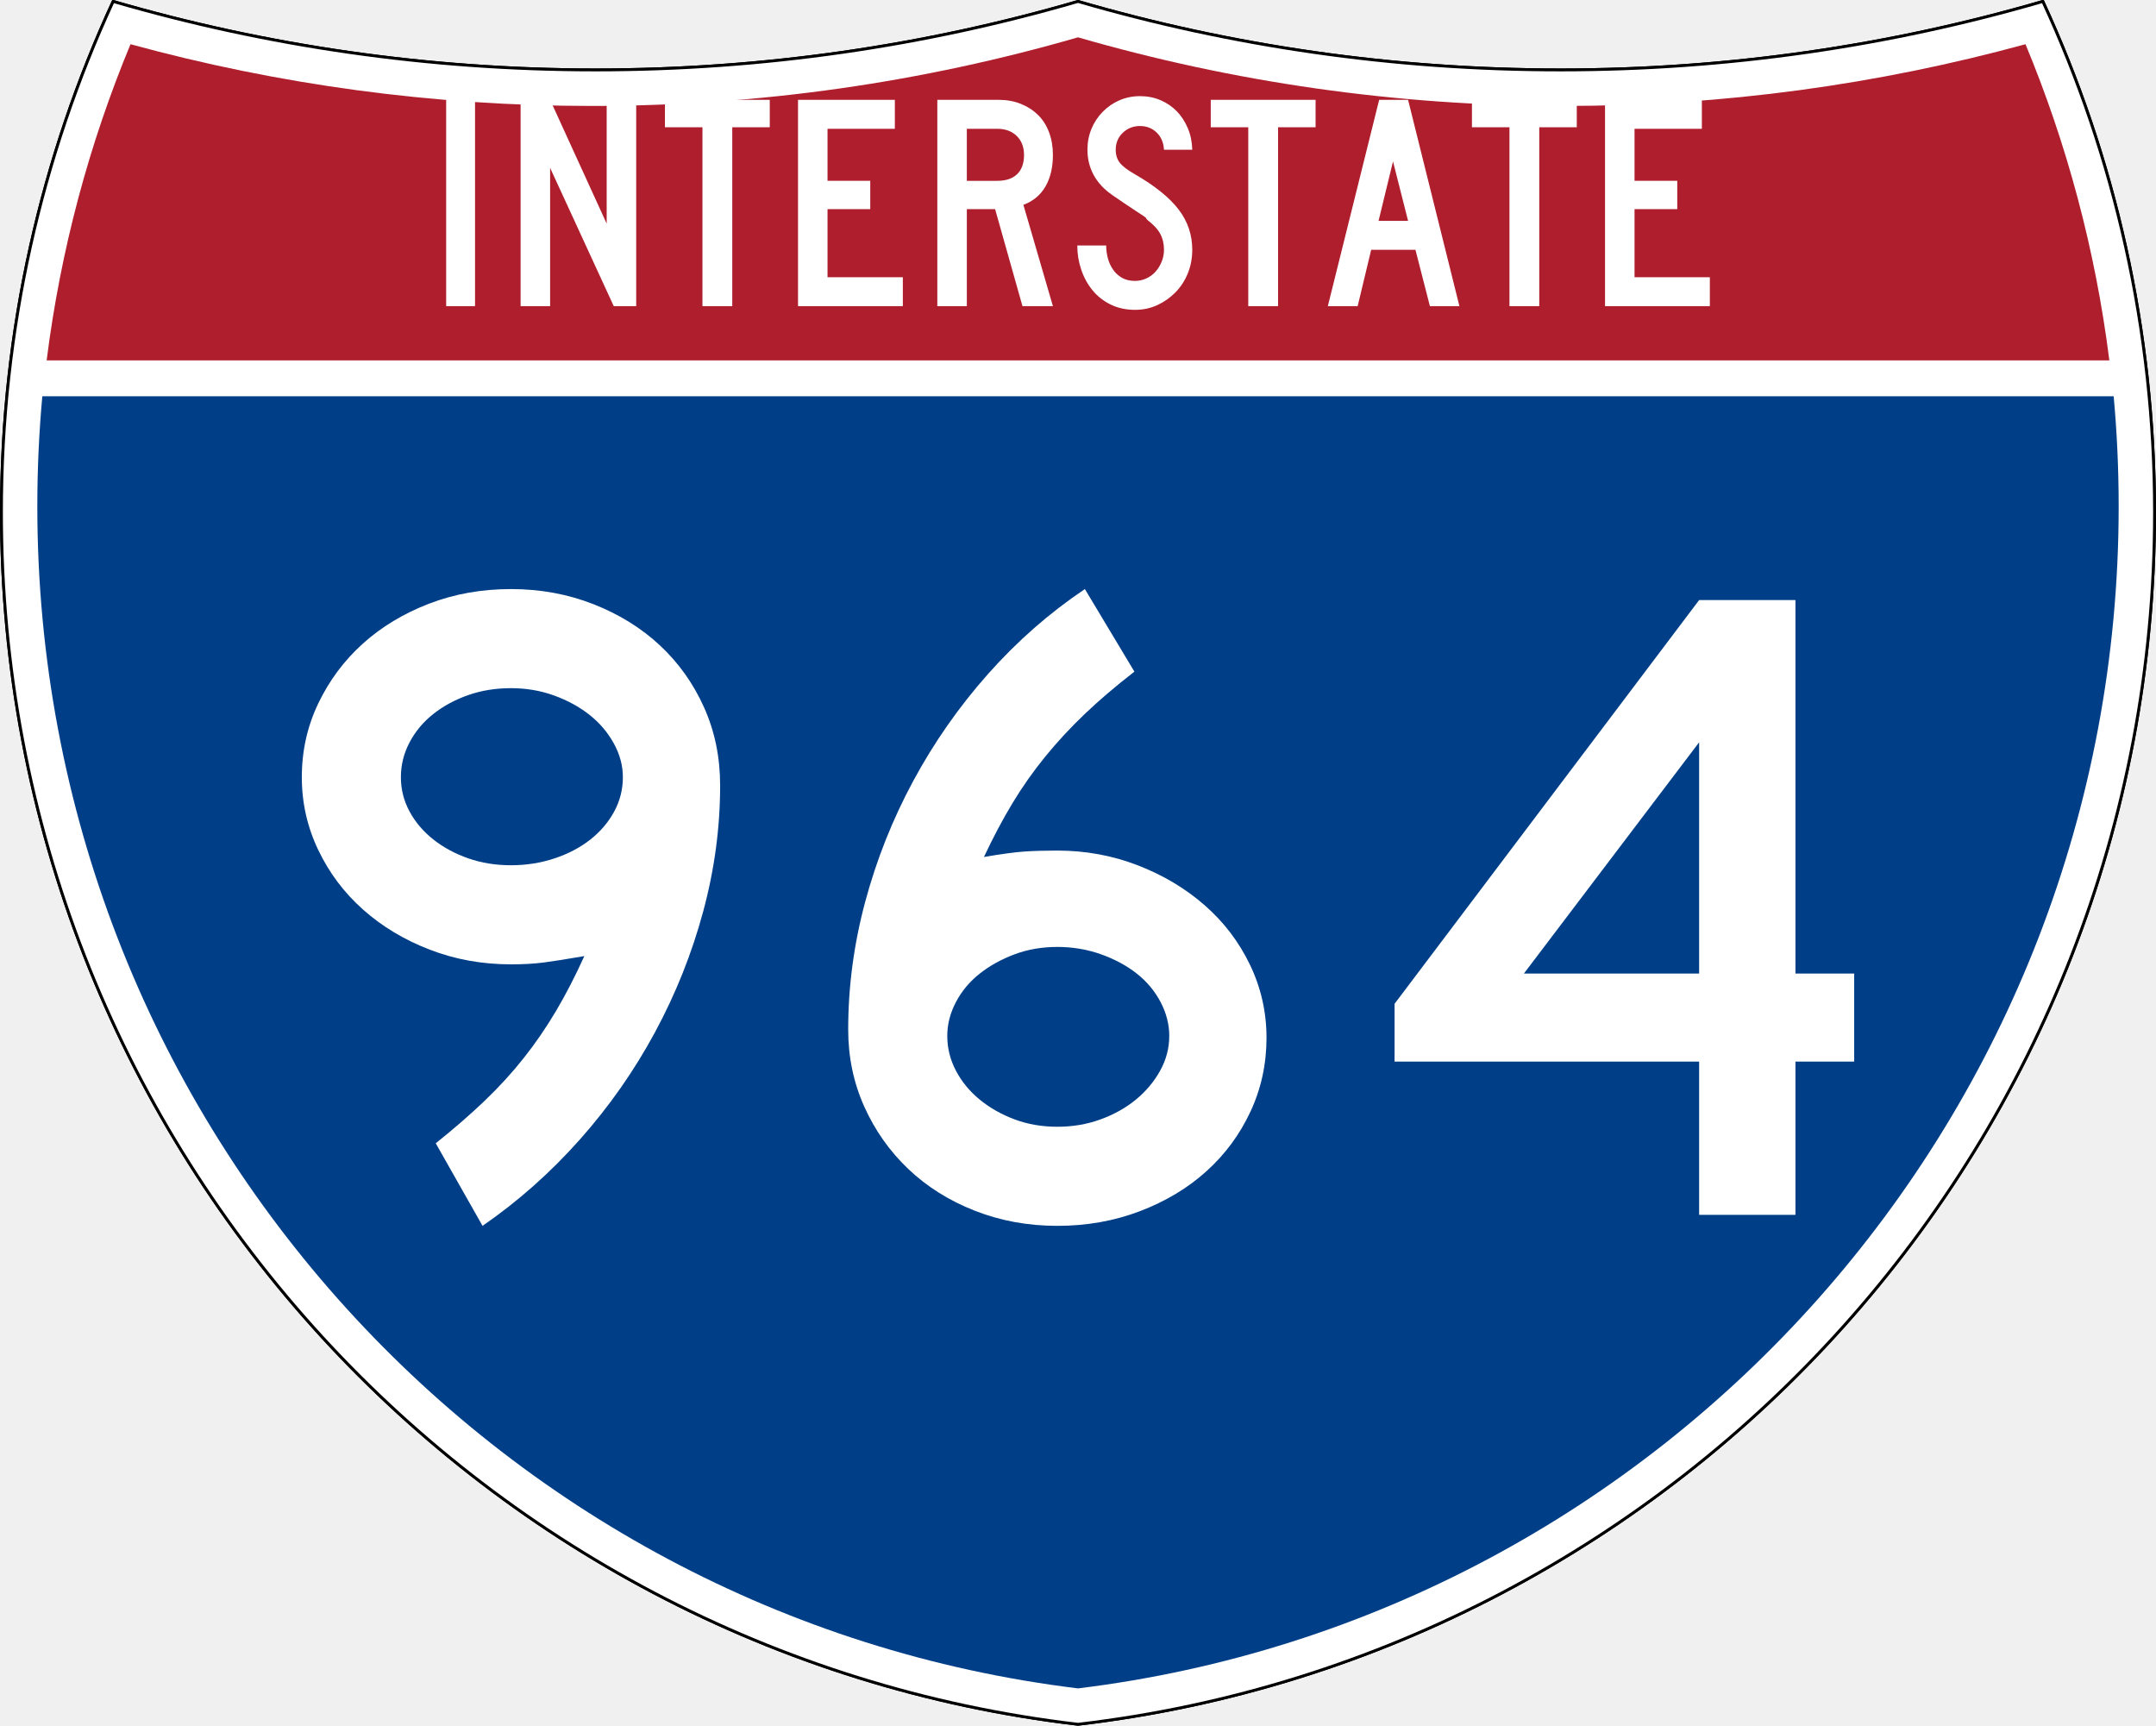
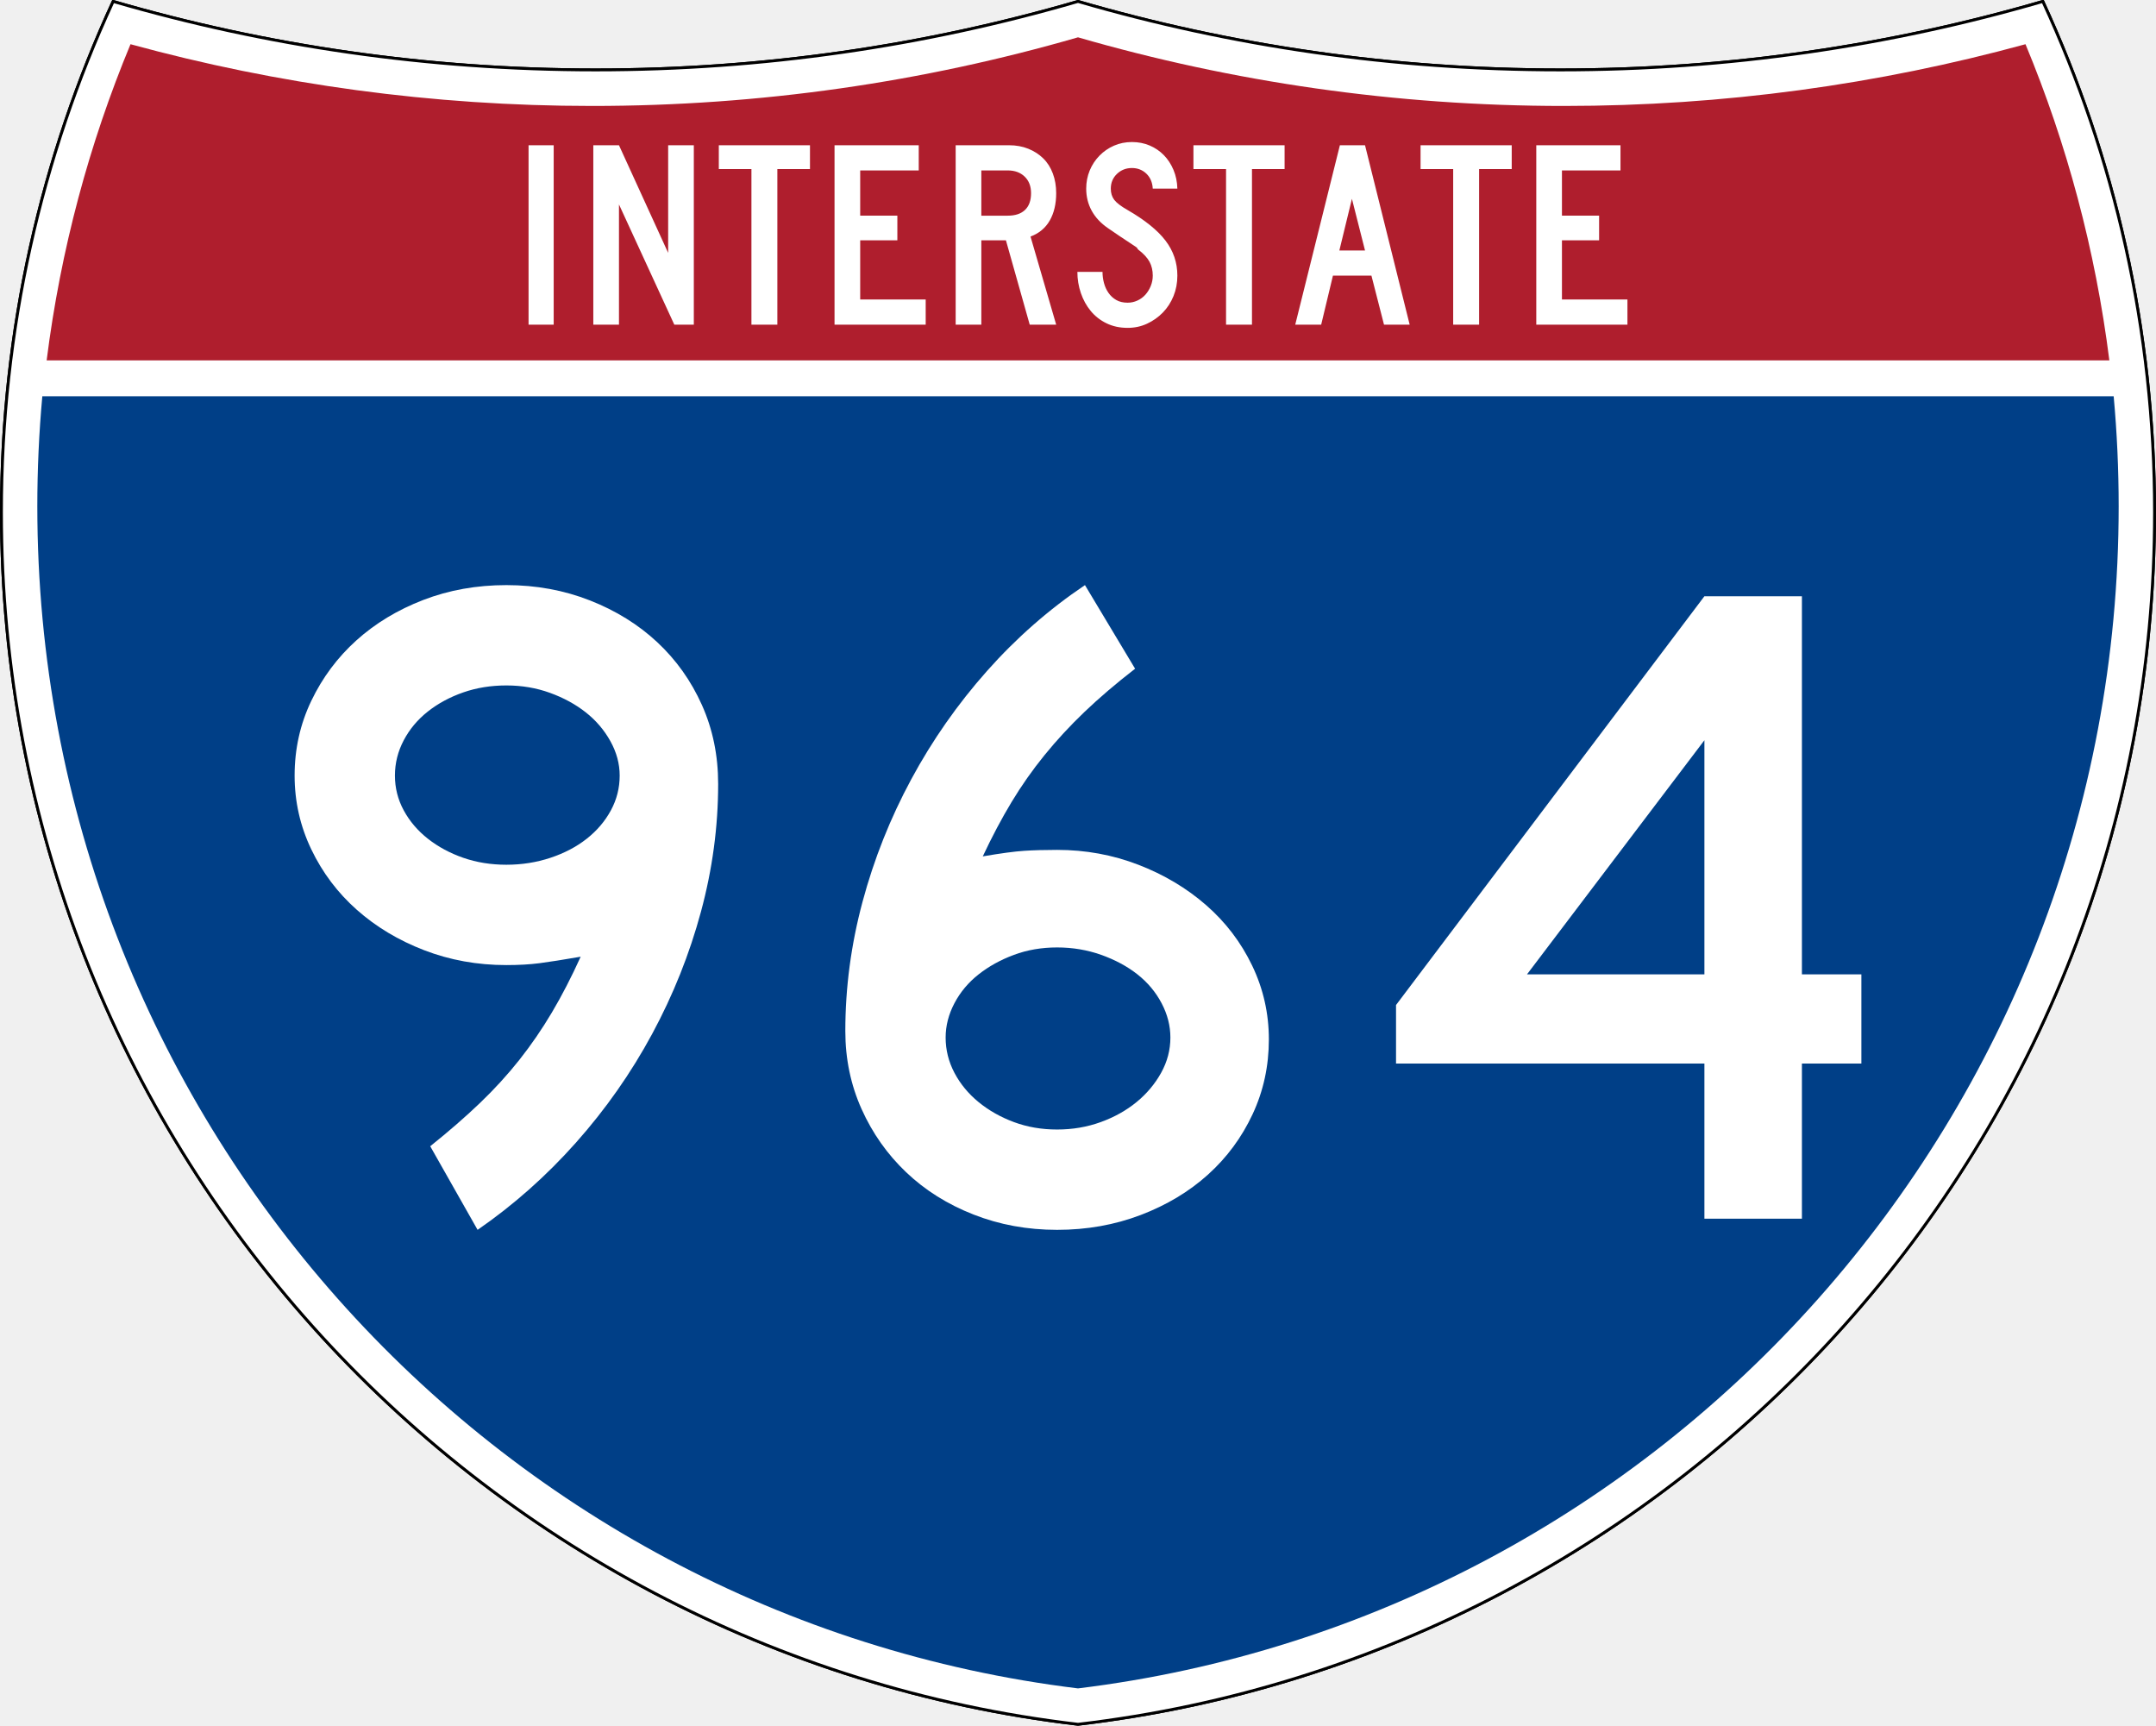
<svg xmlns="http://www.w3.org/2000/svg" width="751" height="601" viewBox="0 0 750 599.999" id="Layer_1" xml:space="preserve">
  <g transform="matrix(0.998668,0,0,0.99867,0.499334,0.398971)" id="g5" style="fill:#ffffff;fill-opacity:1;stroke:#000000;stroke-width:1;stroke-miterlimit:4;stroke-opacity:1;stroke-dasharray:none">
    <path d="M 38.915,0 C 92.236,15.525 148.625,23.85 206.958,23.85 265.291,23.85 321.679,15.525 375,4.883e-4 428.32,15.525 484.709,23.85 543.042,23.85 601.375,23.85 657.764,15.525 711.084,0 736.064,54.121 750,114.388 750,177.909 750,395.718 586.16,575.254 375,599.999 163.839,575.254 0,395.718 0,177.909 0,114.388 13.935,54.121 38.915,0 z" id="path7" style="fill:#ffffff;fill-opacity:1;stroke:#000000;stroke-width:1;stroke-miterlimit:4;stroke-opacity:1;stroke-dasharray:none" />
    <path d="M 38.915,0 C 92.236,15.525 148.625,23.85 206.958,23.85 265.291,23.85 321.679,15.525 375,4.883e-4 428.32,15.525 484.709,23.85 543.042,23.85 601.375,23.85 657.764,15.525 711.084,0 736.064,54.121 750,114.388 750,177.909 750,395.718 586.16,575.254 375,599.999 163.839,575.254 0,395.718 0,177.909 0,114.388 13.935,54.121 38.915,0 z" id="path9" style="fill:#ffffff;fill-opacity:1;stroke:#000000;stroke-width:1;stroke-linecap:round;stroke-linejoin:round;stroke-miterlimit:4;stroke-opacity:1;stroke-dasharray:none" />
  </g>
  <g transform="matrix(1.0056,0,0,1.01014,-2.10137,-3.70189)" id="g11" style="fill:#003f87;fill-opacity:1">
    <path d="m 15,177.909 c 0,-12.782 0.585,-25.427 1.729,-37.91 l 716.542,0 C 734.415,152.482 735,165.127 735,177.909 735,387.423 577.855,560.229 375,584.891 172.145,560.229 15,387.423 15,177.909 z" id="path13" style="fill:#003f87;fill-opacity:1" />
  </g>
  <g transform="matrix(1.00604,0,0,1.02708,-2.2645,-3.1523)" id="g15" style="fill:#af1e2d;fill-opacity:1">
    <path d="m 47.378,17.943 c 50.892,13.635 104.388,20.906 159.582,20.906 58.261,0 114.629,-8.101 168.04,-23.238 53.411,15.137 109.779,23.238 168.04,23.238 55.194,0 108.69,-7.271 159.581,-20.906 14.262,33.625 24.164,69.546 28.996,107.056 l -713.235,0 C 23.215,87.489 33.116,51.567 47.378,17.943 z" id="path17" style="fill:#af1e2d;fill-opacity:1" />
  </g>
-   <path fill="#fff" d="M108.869 112.812V50.416h8.741v62.395h-8.741zm50.701 0-19.25-41.814v41.814h-8.928V50.416h8.928l17.11 37.437V50.416h8.928v62.395h-6.789zm35.847-54.105v54.105h-9.019V58.706h-11.346v-8.29h31.712v8.29h-11.346zm19.889 54.105V50.416h29.294v8.756H224.234v15.736h12.927v8.569H224.234v20.582h22.784v8.753h-31.712zm67.899 0-8.278-29.335h-8.554v29.335h-8.928V50.416h18.6c2.418 0 4.634.404 6.649 1.211 2.015.807 3.751 1.925 5.208 3.354 1.457 1.429 2.573 3.183 3.347 5.262.775 2.079 1.162 4.361 1.162 6.845-0 3.725-.744 6.891-2.232 9.499-1.488 2.608-3.72 4.47-6.696 5.586l8.928 30.639h-9.207zm.465-45.724c-0-2.421-.744-4.346-2.232-5.773-1.488-1.428-3.441-2.141-5.859-2.141h-9.207v15.736h9.207c2.603 0 4.603-.667 5.998-2.002 1.395-1.335 2.093-3.274 2.093-5.819zm50.894 28.681c-0 2.546-.449 4.921-1.348 7.125-.899 2.203-2.138 4.112-3.719 5.727-1.581 1.614-3.41 2.903-5.487 3.865-2.077.962-4.325 1.444-6.743 1.444-2.728 0-5.177-.528-7.346-1.583-2.169-1.055-3.998-2.483-5.486-4.283-1.488-1.8-2.635-3.88-3.441-6.24-.806-2.36-1.209-4.812-1.209-7.356h8.741c-0 1.304.17 2.591.511 3.864.341 1.272.867 2.421 1.581 3.446.713 1.025 1.612 1.848 2.698 2.468 1.085.621 2.402.931 3.952.931 1.179 0 2.311-.248 3.396-.745 1.085-.496 2.015-1.179 2.79-2.049.775-.87 1.394-1.879 1.859-3.027.464-1.148.697-2.344.697-3.587-0-1.8-.372-3.398-1.115-4.794-.744-1.396-2.045-2.809-3.905-4.237-.31-.311-.434-.482-.372-.513.062-.031-.123-.202-.558-.512-.434-.31-1.349-.915-2.744-1.816-1.395-.901-3.674-2.437-6.835-4.608-2.541-1.739-4.447-3.773-5.719-6.102-1.271-2.328-1.907-4.889-1.907-7.682 0-2.236.403-4.331 1.209-6.286.806-1.955 1.937-3.678 3.394-5.168 1.457-1.49 3.146-2.654 5.069-3.493 1.922-.838 3.999-1.258 6.229-1.258 2.233 0 4.294.404 6.185 1.211 1.891.807 3.534 1.925 4.928 3.354 1.394 1.429 2.51 3.136 3.347 5.123.837 1.987 1.287 4.159 1.349 6.518h-8.557c-.123-2.173-.867-3.911-2.231-5.215-1.364-1.303-3.039-1.955-5.023-1.955-2.045 0-3.781.683-5.206 2.049-1.426 1.366-2.138 3.073-2.138 5.121-0 1.552.403 2.855 1.209 3.911.806 1.055 2.356 2.235 4.649 3.538 6.015 3.477 10.401 7.015 13.16 10.616 2.759 3.601 4.138 7.667 4.138 12.199zm25.956-37.062v54.105h-9.019V58.706h-11.346v-8.29H371.867v8.29h-11.346zm45.928 54.105-4.371-17.043h-13.393l-4.09 17.043h-9.022l15.53-62.395h8.744l15.53 62.395h-8.928zM395.289 69.042l-4.371 17.973h8.928l-4.558-17.973zm44.242-10.336v54.105h-9.019V58.706h-11.346v-8.29h31.712v8.29h-11.346zm19.889 54.105V50.416h29.294v8.756h-20.366v15.736h12.927v8.569h-12.927v20.582h22.784v8.753h-31.712z" transform="translate(375.000,70.500) scale(1.15) translate(-300.000,-81.614)" />
-   <g transform="translate(375.000,315.000) scale(0.8567) translate(-375.000,-315.000)">
-     <path fill="#fff" d="M 384.93,266.063 C 384.929,283.198 382.631,300.271 378.035,317.281 C 373.438,334.291 366.919,350.62 358.476,366.266 C 350.034,381.912 339.854,396.438 327.937,409.845 C 316.019,423.251 302.857,434.923 288.45,444.858 L 269.455,411.334 C 276.904,405.377 283.547,399.604 289.382,394.015 C 295.218,388.426 300.494,382.651 305.212,376.69 C 309.93,370.729 314.276,364.398 318.251,357.694 C 322.226,350.991 326.074,343.539 329.795,335.339 C 322.595,336.582 317.071,337.452 313.221,337.948 C 309.371,338.444 304.964,338.693 300,338.693 C 288.329,338.693 277.34,336.707 267.033,332.736 C 256.726,328.765 247.723,323.365 240.023,316.536 C 232.323,309.708 226.239,301.637 221.772,292.323 C 217.304,283.009 215.071,273.137 215.071,262.709 C 215.071,252.031 217.304,242.035 221.772,232.72 C 226.239,223.406 232.261,215.335 239.835,208.506 C 247.41,201.678 256.351,196.277 266.658,192.301 C 276.965,188.327 288.079,186.339 300,186.339 C 311.921,186.339 323.096,188.389 333.524,192.489 C 343.952,196.589 352.953,202.177 360.528,209.251 C 368.103,216.326 374.064,224.706 378.41,234.391 C 382.756,244.077 384.929,254.634 384.93,266.063 L 384.93,266.063 z M 345.437,262.709 C 345.437,257.988 344.196,253.391 341.714,248.92 C 339.232,244.448 335.943,240.598 331.847,237.37 C 327.751,234.141 322.971,231.534 317.507,229.549 C 312.042,227.563 306.207,226.57 300,226.57 C 293.793,226.57 288.02,227.503 282.681,229.367 C 277.342,231.231 272.622,233.778 268.522,237.006 C 264.422,240.235 261.194,244.083 258.837,248.55 C 256.48,253.018 255.301,257.738 255.302,262.709 C 255.301,267.673 256.48,272.328 258.837,276.675 C 261.194,281.021 264.422,284.808 268.522,288.037 C 272.622,291.265 277.342,293.81 282.681,295.67 C 288.02,297.531 293.793,298.461 300,298.461 C 306.207,298.461 312.105,297.531 317.694,295.67 C 323.283,293.81 328.126,291.265 332.222,288.037 C 336.318,284.808 339.545,281.021 341.902,276.675 C 344.259,272.328 345.437,267.673 345.437,262.709 L 345.437,262.709 z " transform="translate(-155.243,0)" />
+   <path fill="#fff" d="M108.869 112.812V50.416h8.741v62.395h-8.741zm50.701 0-19.25-41.814v41.814h-8.928V50.416h8.928l17.11 37.437V50.416h8.928v62.395h-6.789zm35.847-54.105v54.105h-9.019V58.706h-11.346v-8.29h31.712v8.29h-11.346zm19.889 54.105V50.416h29.294v8.756H224.234v15.736h12.927v8.569H224.234v20.582h22.784v8.753h-31.712zm67.899 0-8.278-29.335h-8.554v29.335h-8.928V50.416h18.6c2.418 0 4.634.404 6.649 1.211 2.015.807 3.751 1.925 5.208 3.354 1.457 1.429 2.573 3.183 3.347 5.262.775 2.079 1.162 4.361 1.162 6.845-0 3.725-.744 6.891-2.232 9.499-1.488 2.608-3.72 4.47-6.696 5.586l8.928 30.639h-9.207zm.465-45.724c-0-2.421-.744-4.346-2.232-5.773-1.488-1.428-3.441-2.141-5.859-2.141h-9.207v15.736h9.207c2.603 0 4.603-.667 5.998-2.002 1.395-1.335 2.093-3.274 2.093-5.819zm50.894 28.681c-0 2.546-.449 4.921-1.348 7.125-.899 2.203-2.138 4.112-3.719 5.727-1.581 1.614-3.41 2.903-5.487 3.865-2.077.962-4.325 1.444-6.743 1.444-2.728 0-5.177-.528-7.346-1.583-2.169-1.055-3.998-2.483-5.486-4.283-1.488-1.8-2.635-3.88-3.441-6.24-.806-2.36-1.209-4.812-1.209-7.356h8.741c-0 1.304.17 2.591.511 3.864.341 1.272.867 2.421 1.581 3.446.713 1.025 1.612 1.848 2.698 2.468 1.085.621 2.402.931 3.952.931 1.179 0 2.311-.248 3.396-.745 1.085-.496 2.015-1.179 2.79-2.049.775-.87 1.394-1.879 1.859-3.027.464-1.148.697-2.344.697-3.587-0-1.8-.372-3.398-1.115-4.794-.744-1.396-2.045-2.809-3.905-4.237-.31-.311-.434-.482-.372-.513.062-.031-.123-.202-.558-.512-.434-.31-1.349-.915-2.744-1.816-1.395-.901-3.674-2.437-6.835-4.608-2.541-1.739-4.447-3.773-5.719-6.102-1.271-2.328-1.907-4.889-1.907-7.682 0-2.236.403-4.331 1.209-6.286.806-1.955 1.937-3.678 3.394-5.168 1.457-1.49 3.146-2.654 5.069-3.493 1.922-.838 3.999-1.258 6.229-1.258 2.233 0 4.294.404 6.185 1.211 1.891.807 3.534 1.925 4.928 3.354 1.394 1.429 2.51 3.136 3.347 5.123.837 1.987 1.287 4.159 1.349 6.518h-8.557c-.123-2.173-.867-3.911-2.231-5.215-1.364-1.303-3.039-1.955-5.023-1.955-2.045 0-3.781.683-5.206 2.049-1.426 1.366-2.138 3.073-2.138 5.121-0 1.552.403 2.855 1.209 3.911.806 1.055 2.356 2.235 4.649 3.538 6.015 3.477 10.401 7.015 13.16 10.616 2.759 3.601 4.138 7.667 4.138 12.199zm25.956-37.062v54.105h-9.019V58.706h-11.346v-8.29H371.867v8.29h-11.346zm45.928 54.105-4.371-17.043h-13.393l-4.09 17.043h-9.022l15.53-62.395h8.744l15.53 62.395h-8.928zM395.289 69.042l-4.371 17.973h8.928l-4.558-17.973zm44.242-10.336v54.105h-9.019V58.706h-11.346v-8.29h31.712v8.29h-11.346zm19.889 54.105V50.416h29.294v8.756h-20.366v15.736h12.927v8.569h-12.927v20.582h22.784v8.753h-31.712z" transform="translate(75.000,0)" />
+   <g transform="translate(375.000,315.000) scale(0.8674) translate(-375.000,-315.000)">
+     <path fill="#fff" d="M 384.93,266.063 C 384.929,283.198 382.631,300.271 378.035,317.281 C 373.438,334.291 366.919,350.62 358.476,366.266 C 350.034,381.912 339.854,396.438 327.937,409.845 C 316.019,423.251 302.857,434.923 288.45,444.858 L 269.455,411.334 C 276.904,405.377 283.547,399.604 289.382,394.015 C 295.218,388.426 300.494,382.651 305.212,376.69 C 309.93,370.729 314.276,364.398 318.251,357.694 C 322.226,350.991 326.074,343.539 329.795,335.339 C 322.595,336.582 317.071,337.452 313.221,337.948 C 309.371,338.444 304.964,338.693 300,338.693 C 288.329,338.693 277.34,336.707 267.033,332.736 C 256.726,328.765 247.723,323.365 240.023,316.536 C 232.323,309.708 226.239,301.637 221.772,292.323 C 217.304,283.009 215.071,273.137 215.071,262.709 C 215.071,252.031 217.304,242.035 221.772,232.72 C 226.239,223.406 232.261,215.335 239.835,208.506 C 247.41,201.678 256.351,196.277 266.658,192.301 C 276.965,188.327 288.079,186.339 300,186.339 C 311.921,186.339 323.096,188.389 333.524,192.489 C 343.952,196.589 352.953,202.177 360.528,209.251 C 368.103,216.326 374.064,224.706 378.41,234.391 C 382.756,244.077 384.929,254.634 384.93,266.063 L 384.93,266.063 z M 345.437,262.709 C 345.437,257.988 344.196,253.391 341.714,248.92 C 339.232,244.448 335.943,240.598 331.847,237.37 C 327.751,234.141 322.971,231.534 317.507,229.549 C 312.042,227.563 306.207,226.57 300,226.57 C 293.793,226.57 288.02,227.503 282.681,229.367 C 277.342,231.231 272.622,233.778 268.522,237.006 C 264.422,240.235 261.194,244.083 258.837,248.55 C 256.48,253.018 255.301,257.738 255.302,262.709 C 255.301,267.673 256.48,272.328 258.837,276.675 C 261.194,281.021 264.422,284.808 268.522,288.037 C 272.622,291.265 277.342,293.81 282.681,295.67 C 288.02,297.531 293.793,298.461 300,298.461 C 306.207,298.461 312.105,297.531 317.694,295.67 C 323.283,293.81 328.126,291.265 332.222,288.037 C 336.318,284.808 339.545,281.021 341.902,276.675 C 344.259,272.328 345.437,267.673 345.437,262.709 L 345.437,262.709 z " transform="translate(-154.243,0)" />
    <path fill="#fff" d="M 384.93,368.499 C 384.929,379.178 382.756,389.172 378.41,398.482 C 374.064,407.793 368.103,415.864 360.528,422.696 C 352.953,429.528 343.952,434.93 333.524,438.901 C 323.096,442.873 311.921,444.858 300,444.858 C 288.079,444.858 276.902,442.81 266.47,438.714 C 256.038,434.618 247.037,428.968 239.466,421.764 C 231.895,414.561 225.936,406.116 221.59,396.431 C 217.244,386.745 215.071,376.317 215.071,365.146 C 215.071,347.761 217.367,330.5 221.959,313.365 C 226.552,296.229 233.07,279.839 241.512,264.192 C 249.955,248.547 260.074,234.081 271.87,220.795 C 283.666,207.51 296.768,196.025 311.175,186.339 L 331.284,219.863 C 323.584,225.828 316.817,231.603 310.981,237.188 C 305.146,242.774 299.807,248.547 294.964,254.507 C 290.121,260.468 285.714,266.739 281.743,273.321 C 277.772,279.903 273.922,287.165 270.193,295.108 C 277.401,293.873 282.927,293.13 286.773,292.88 C 290.62,292.63 295.028,292.505 300,292.504 C 311.421,292.505 322.285,294.492 332.592,298.467 C 342.898,302.442 351.962,307.844 359.784,314.672 C 367.605,321.501 373.751,329.572 378.222,338.886 C 382.694,348.2 384.929,358.071 384.93,368.499 L 384.93,368.499 z M 345.437,367.749 C 345.437,363.035 344.259,358.443 341.902,353.971 C 339.545,349.5 336.318,345.65 332.222,342.421 C 328.126,339.193 323.283,336.586 317.694,334.6 C 312.105,332.615 306.207,331.622 300,331.622 C 293.793,331.622 288.02,332.615 282.681,334.6 C 277.342,336.586 272.622,339.193 268.522,342.421 C 264.422,345.65 261.194,349.5 258.837,353.971 C 256.48,358.443 255.301,363.035 255.302,367.749 C 255.301,372.721 256.48,377.44 258.837,381.908 C 261.194,386.376 264.422,390.286 268.522,393.64 C 272.622,396.993 277.342,399.663 282.681,401.648 C 288.02,403.634 293.793,404.627 300,404.627 C 306.207,404.627 312.042,403.634 317.507,401.648 C 322.971,399.663 327.751,396.993 331.847,393.64 C 335.943,390.286 339.232,386.376 341.714,381.908 C 344.196,377.44 345.437,372.721 345.437,367.749 L 345.437,367.749 z " transform="translate(66.616,0)" />
-     <path fill="#fff" d="M 369.465,378.183 L 369.465,440.389 L 330.359,440.389 L 330.359,378.183 L 206.687,378.183 L 206.687,354.709 L 330.359,190.806 L 369.465,190.806 L 369.465,342.42 L 393.315,342.42 L 393.315,378.183 L 369.465,378.183 z M 330.359,248.543 L 259.207,342.42 L 330.359,342.42 L 330.359,248.543 z " transform="translate(296.858,0)" />
+     <path fill="#fff" d="M 369.465,378.183 L 369.465,440.389 L 330.359,440.389 L 330.359,378.183 L 206.687,378.183 L 206.687,354.709 L 330.359,190.806 L 369.465,190.806 L 369.465,342.42 L 393.315,342.42 L 393.315,378.183 L 369.465,378.183 z M 330.359,248.543 L 259.207,342.42 L 330.359,342.42 L 330.359,248.543 z " transform="translate(295.858,0)" />
  </g>
</svg>
